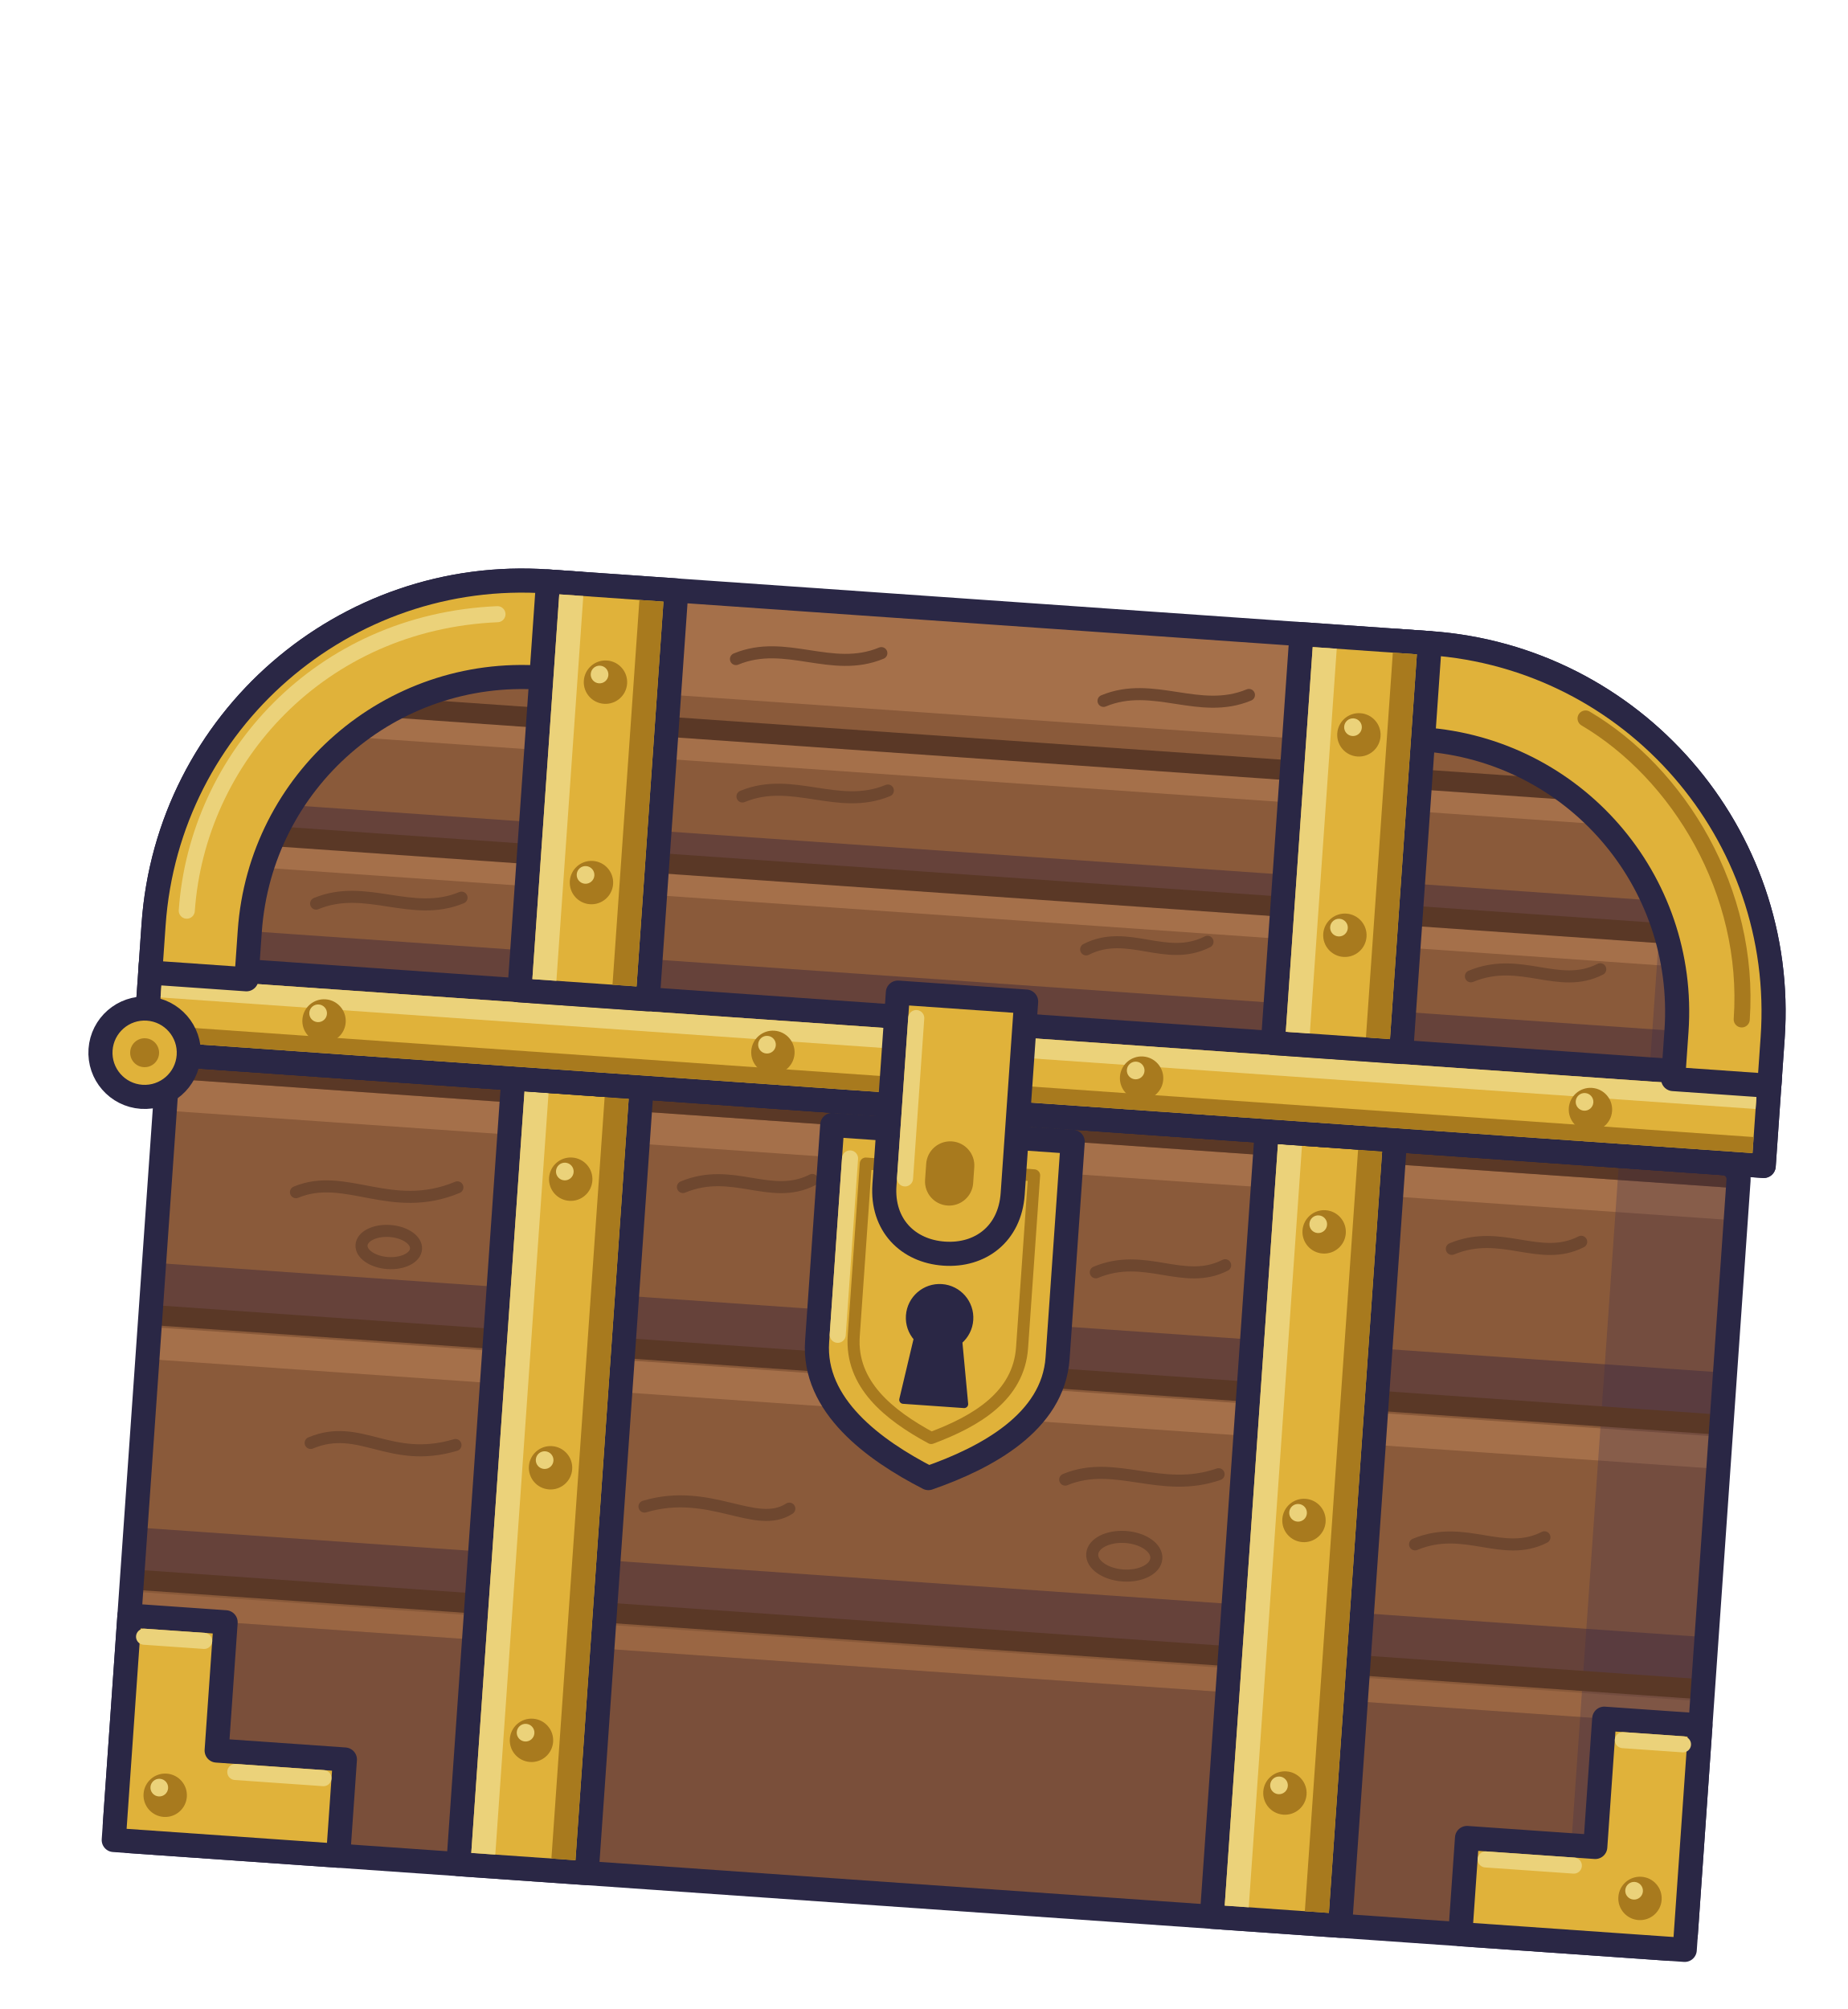
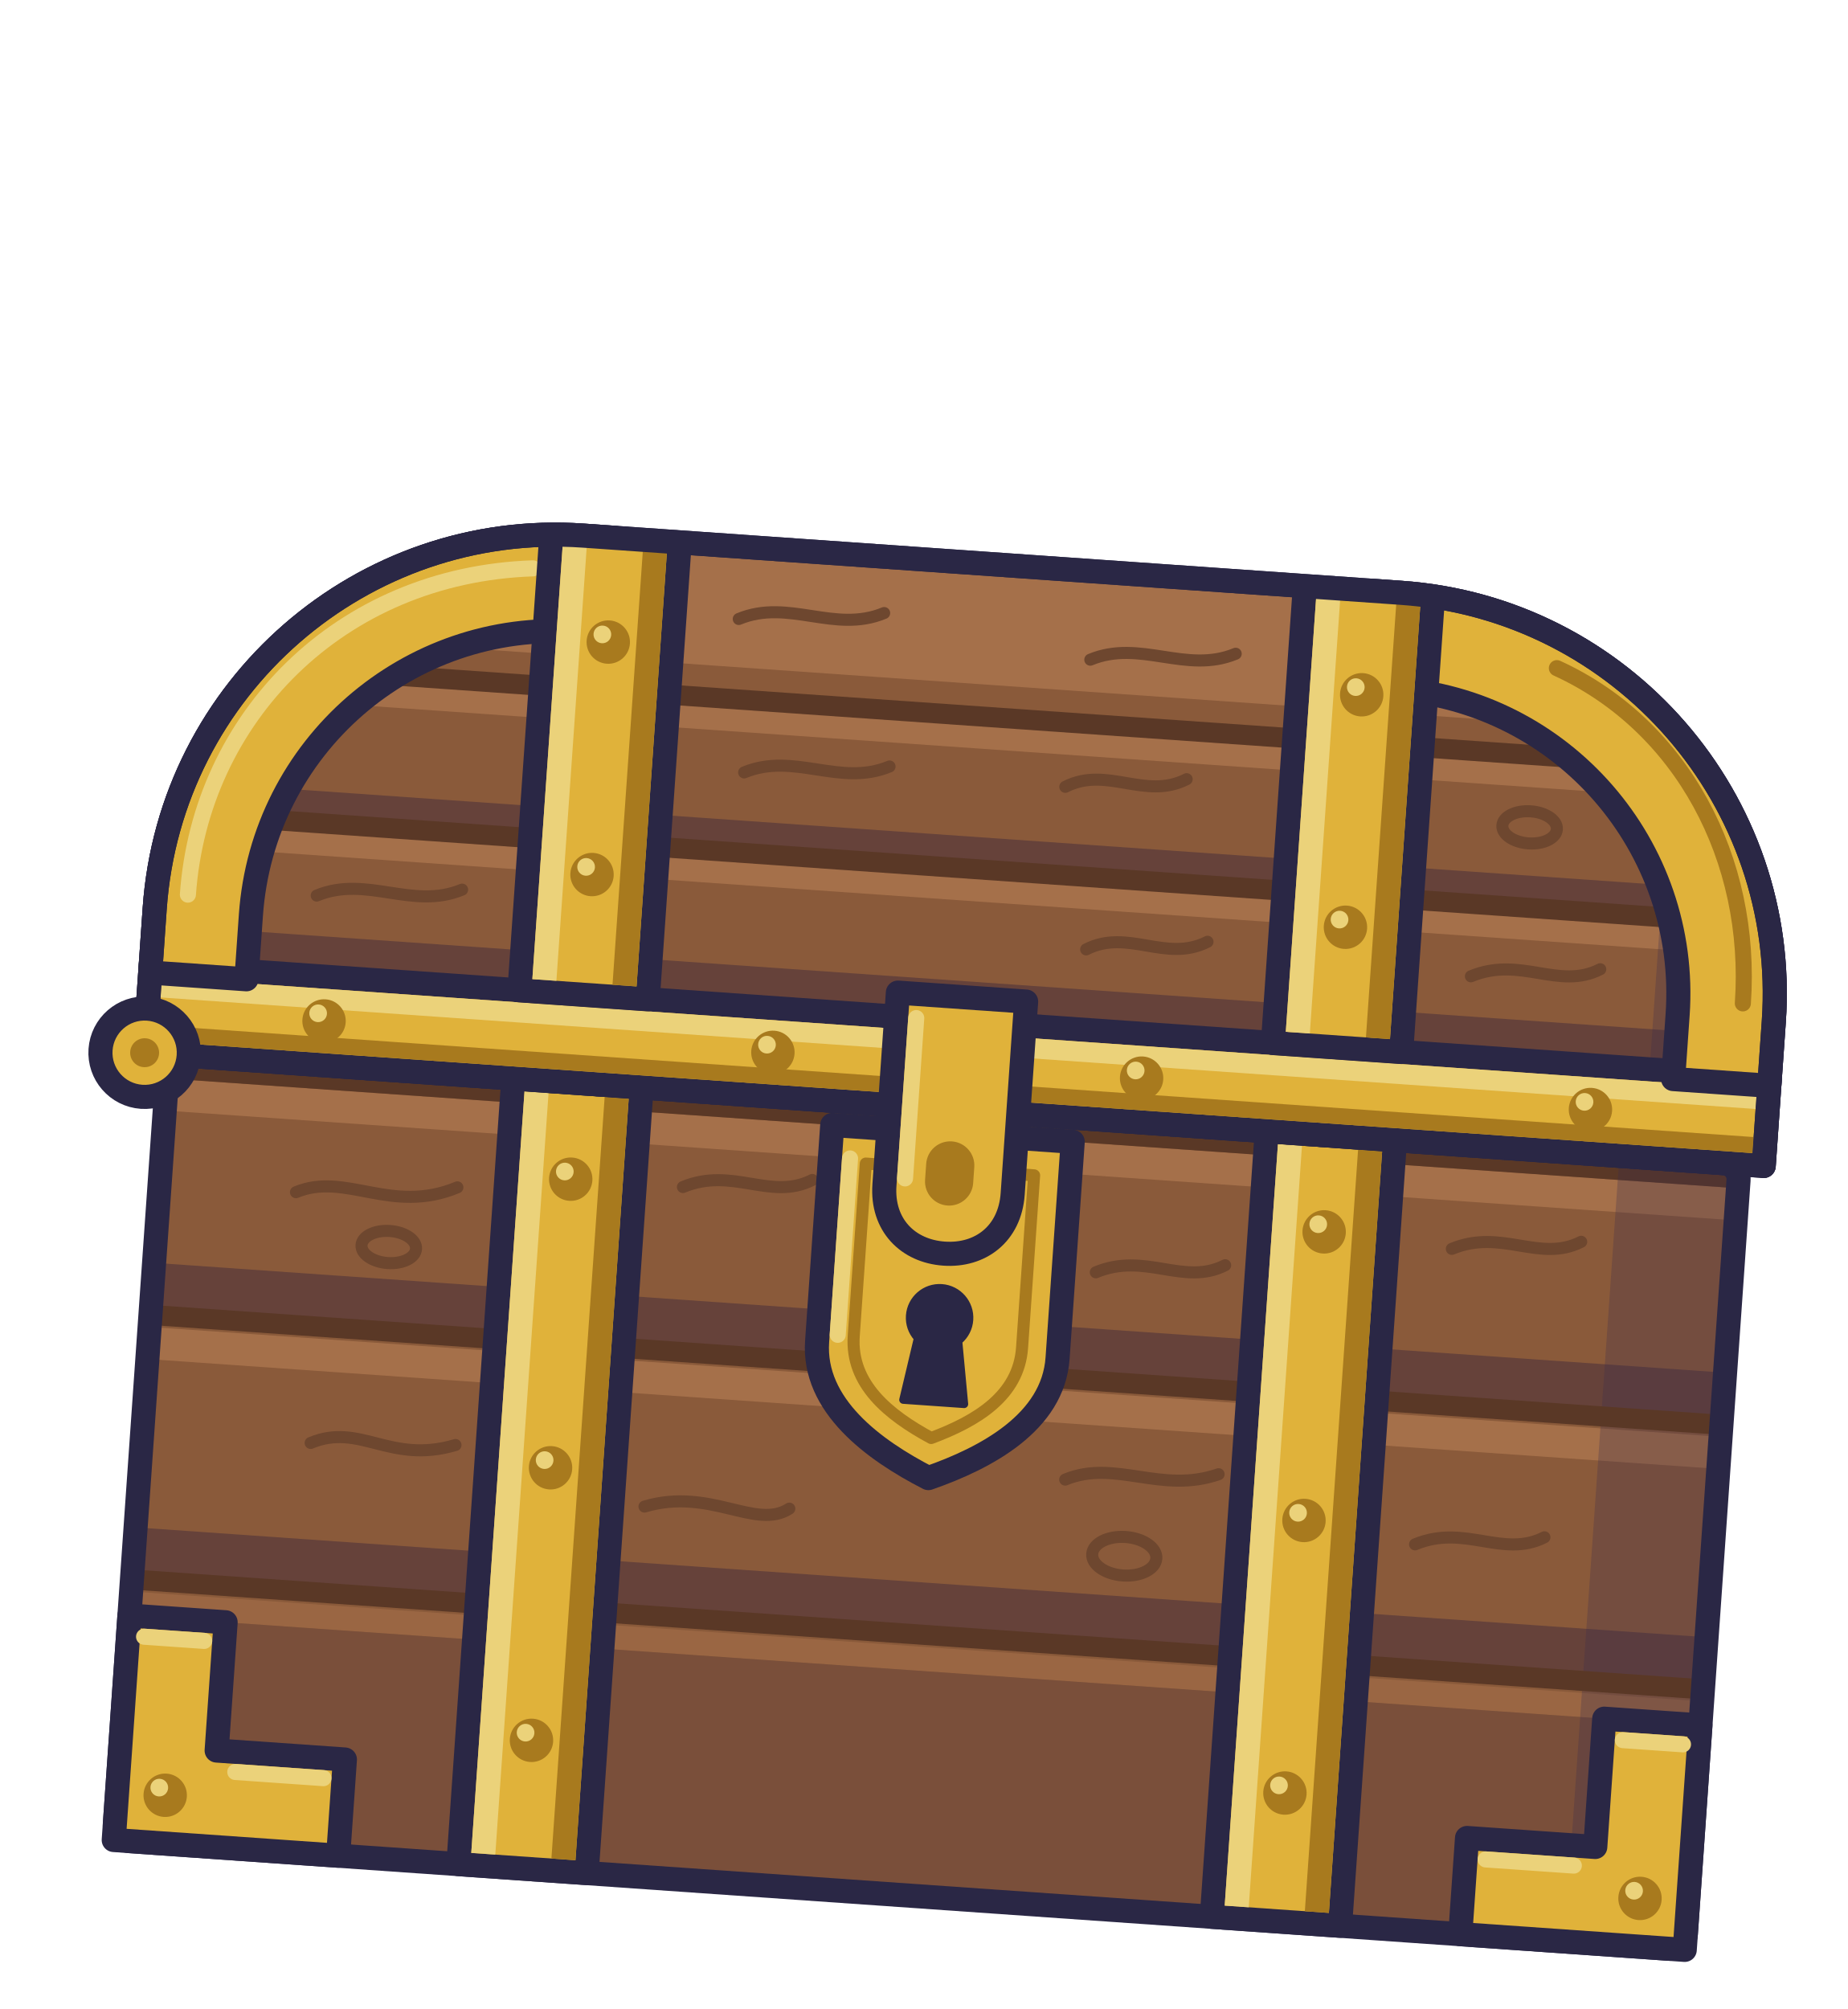
<svg xmlns="http://www.w3.org/2000/svg" width="230" height="250" viewBox="0 0 230 250">
  <defs>
    <clipPath id="lidClip">
-       <path d="M0 0 L0 -16 C0 -41.4 20.6 -62 46 -62 L156 -62 C181.4 -62 202 -41.4 202 -16 L202 0 Z" />
+       <path d="M0 0 L0 -18 C0 -45.6 22.4 -68 50 -68 L152 -68 C179.6 -68 202 -45.6 202 -18 L202 0 Z" />
    </clipPath>
    <clipPath id="baseClip">
      <rect x="3" y="0" width="196" height="98" rx="2" />
    </clipPath>
    <g id="rivet">
      <circle r="2.7" fill="#A87A1E" />
      <circle cx="-0.8" cy="-0.9" r="1.1" fill="#EBD27A" />
    </g>
    <path id="capBottom" d="M3 70 L15 70 L15 86 L31 86 L31 98 L3 98 Z" />
-     <path id="capTop" d="M0 -10 L0 -16 C0 -41.4 20.6 -62 46 -62 L50 -62 L50 -50 L46 -50 C27.2 -50 12 -34.8 12 -16 L12 -10 Z" />
+     <path id="capTop" d="M0 -10 L0 -18 C0 -45.6 22.4 -68 50 -68 L54 -68 L54 -56 L50 -56 C29 -56 12 -39 12 -18 L12 -10 Z" />
  </defs>
-   <g id="base" data-pivot="115 238">
+   <g id="base" data-pivot="112 236" stroke-linejoin="round" stroke-linecap="round">
    <g transform="translate(18 131) rotate(4)">
      <rect x="3" y="0" width="196" height="98" rx="2" fill="#8A5A3A" />
      <g clip-path="url(#baseClip)">
        <rect x="3" y="3" width="196" height="4" fill="#A5704A" />
        <rect x="3" y="34" width="196" height="4" fill="#A5704A" />
        <rect x="3" y="67" width="196" height="3" fill="#9A6643" />
        <rect x="3" y="26" width="196" height="6" fill="#66423A" />
        <rect x="3" y="59" width="196" height="6" fill="#66423A" />
        <rect x="3" y="70" width="196" height="28" fill="#66423A" opacity="0.45" />
        <rect x="3" y="0" width="196" height="3" fill="#5A3826" />
        <rect x="184" y="0" width="15" height="98" fill="#3A2A4A" opacity="0.28" />
        <path d="M3 32.5 H199 M3 65.5 H199" stroke="#5A3826" stroke-width="2.5" fill="none" />
        <g stroke="#6E472F" stroke-width="1.5" fill="none" stroke-linecap="round">
          <path d="M20 16 C26 13 32 18 40 14" />
          <path d="M68 12 C74 9 79 13 84 10" />
          <path d="M120 19 C126 16 131 20 136 17" />
          <path d="M164 13 C170 10 175 14 180 11" />
          <path d="M24 47 C30 44 34 49 42 46" />
          <path d="M66 52 C74 49 80 54 84 51" />
          <path d="M118 45 C124 42 130 46 137 43" />
          <path d="M162 50 C168 47 173 51 178 48" />
          <ellipse cx="126" cy="54" rx="4" ry="2.4" />
          <ellipse cx="32" cy="22" rx="3.4" ry="2" />
        </g>
      </g>
      <rect x="3" y="0" width="196" height="98" rx="2" fill="none" stroke="#2A2745" stroke-width="3" stroke-linejoin="round" />
      <g stroke-linejoin="round">
        <rect x="46" y="0" width="16" height="98" fill="#E0B23A" stroke="#2A2745" stroke-width="3" />
        <rect x="47.5" y="1.5" width="3" height="95" fill="#EBD27A" />
        <rect x="57.5" y="1.5" width="3" height="95" fill="#A87A1E" />
        <rect x="140" y="0" width="16" height="98" fill="#E0B23A" stroke="#2A2745" stroke-width="3" />
        <rect x="141.5" y="1.5" width="3" height="95" fill="#EBD27A" />
        <rect x="151.5" y="1.5" width="3" height="95" fill="#A87A1E" />
      </g>
      <use href="#rivet" x="54" y="12" />
      <use href="#rivet" x="54" y="48" />
      <use href="#rivet" x="54" y="82" />
      <use href="#rivet" x="148" y="12" />
      <use href="#rivet" x="148" y="48" />
      <use href="#rivet" x="148" y="82" />
      <use href="#capBottom" fill="#E0B23A" stroke="#2A2745" stroke-width="3" stroke-linejoin="round" />
      <use href="#capBottom" transform="translate(202 0) scale(-1 1)" fill="#E0B23A" stroke="#2A2745" stroke-width="3" stroke-linejoin="round" />
      <path d="M5 72.5 H12.5 M17.5 88.5 H28.5" stroke="#EBD27A" stroke-width="2" stroke-linecap="round" />
      <path d="M189.5 72.5 H197 M173.5 88.5 H184.5" stroke="#EBD27A" stroke-width="2" stroke-linecap="round" />
      <use href="#rivet" x="9" y="92" />
      <use href="#rivet" x="193" y="92" />
      <path d="M86 3 H116 V30 C116 38 108 43 101 46 C94 43 86 38 86 30 Z" fill="#E0B23A" stroke="#2A2745" stroke-width="3" stroke-linejoin="round" />
      <path d="M90.5 7.5 H111.5 V29 C111.5 35 106.5 38.5 101 41 C95.5 38.5 90.5 35 90.5 29 Z" fill="none" stroke="#A87A1E" stroke-width="1.5" stroke-linejoin="round" />
      <path d="M88.5 7 V29" stroke="#EBD27A" stroke-width="2" stroke-linecap="round" />
      <circle cx="101" cy="26" r="4.2" fill="#2A2745" />
      <path d="M98.6 28 L97.2 36.5 H104.8 L103.4 28 Z" fill="#2A2745" stroke="#2A2745" stroke-width="1" stroke-linejoin="round" />
+       <rect x="97.5" y="6" width="7" height="9" rx="3.5" fill="none" stroke="#2A2745" stroke-width="2.5" />
    </g>
  </g>
-   <g id="lid" data-pivot="18 131">
+   <g id="lid" data-pivot="18 131" stroke-linejoin="round" stroke-linecap="round">
    <g transform="translate(18 131) rotate(4)">
-       <path d="M0 0 L0 -16 C0 -41.4 20.6 -62 46 -62 L156 -62 C181.4 -62 202 -41.4 202 -16 L202 0 Z" fill="#8A5A3A" />
+       <path d="M0 0 L0 -18 C0 -45.6 22.4 -68 50 -68 L152 -68 C179.6 -68 202 -45.6 202 -18 L202 0 Z" fill="#8A5A3A" />
      <g clip-path="url(#lidClip)">
-         <rect x="0" y="-62" width="202" height="17" fill="#A5704A" />
-         <rect x="0" y="-49" width="202" height="4" fill="#8A5A3A" />
-         <rect x="0" y="-44" width="202" height="3" fill="#A5704A" />
-         <rect x="0" y="-32" width="202" height="4" fill="#66423A" />
-         <rect x="0" y="-27" width="202" height="3" fill="#A5704A" />
+         <rect x="0" y="-68" width="202" height="19" fill="#A5704A" />
+         <rect x="0" y="-53" width="202" height="4" fill="#8A5A3A" />
+         <rect x="0" y="-48" width="202" height="3" fill="#A5704A" />
+         <rect x="0" y="-34" width="202" height="4" fill="#66423A" />
+         <rect x="0" y="-29" width="202" height="3" fill="#A5704A" />
        <rect x="0" y="-16" width="202" height="5" fill="#66423A" />
-         <rect x="187" y="-62" width="15" height="62" fill="#3A2A4A" opacity="0.28" />
-         <path d="M0 -45 H202 M0 -28 H202" stroke="#5A3826" stroke-width="2.5" fill="none" />
-         <path d="M10 -36 C14 -50 26 -57 40 -58.5" stroke="#BE8A5E" stroke-width="3" fill="none" stroke-linecap="round" />
+         <rect x="187" y="-68" width="15" height="68" fill="#3A2A4A" opacity="0.28" />
+         <path d="M0 -49 H202 M0 -30 H202" stroke="#5A3826" stroke-width="2.5" fill="none" />
+         <path d="M11 -40 C15 -55 28 -63 44 -64.5" stroke="#BE8A5E" stroke-width="3" fill="none" stroke-linecap="round" />
        <g stroke="#6E472F" stroke-width="1.5" fill="none" stroke-linecap="round">
-           <path d="M70 -54 C76 -57 82 -53 88 -56" />
-           <path d="M116 -52 C122 -55 128 -51 134 -54" />
-           <path d="M20 -20 C26 -23 32 -19 38 -22" />
-           <path d="M72 -37 C78 -40 84 -36 90 -39" />
+           <path d="M70 -59 C76 -62 82 -58 88 -61" />
+           <path d="M114 -57 C120 -60 126 -56 132 -59" />
+           <path d="M20 -21 C26 -24 32 -20 38 -23" />
+           <path d="M72 -40 C78 -43 84 -39 90 -42" />
+           <path d="M112 -41 C117 -44 122 -40 127 -43" />
          <path d="M164 -21 C170 -24 175 -20 180 -23" />
          <path d="M116 -21 C121 -24 126 -20 131 -23" />
+           <ellipse cx="170" cy="-40" rx="3.4" ry="2" />
        </g>
      </g>
-       <path d="M0 0 L0 -16 C0 -41.4 20.6 -62 46 -62 L156 -62 C181.4 -62 202 -41.4 202 -16 L202 0 Z" fill="none" stroke="#2A2745" stroke-width="3" stroke-linejoin="round" />
+       <path d="M0 0 L0 -18 C0 -45.6 22.4 -68 50 -68 L152 -68 C179.6 -68 202 -45.6 202 -18 L202 0 Z" fill="none" stroke="#2A2745" stroke-width="3" stroke-linejoin="round" />
      <rect x="0" y="-11" width="202" height="11" fill="#E0B23A" stroke="#2A2745" stroke-width="3" stroke-linejoin="round" />
      <rect x="1.5" y="-9.5" width="199" height="2.5" fill="#EBD27A" />
      <rect x="1.5" y="-3.5" width="199" height="2" fill="#A87A1E" />
      <use href="#capTop" fill="#E0B23A" stroke="#2A2745" stroke-width="3" stroke-linejoin="round" />
      <use href="#capTop" transform="translate(202 0) scale(-1 1)" fill="#E0B23A" stroke="#2A2745" stroke-width="3" stroke-linejoin="round" />
-       <path d="M4 -18 C4 -37 18 -55 40 -57.5" stroke="#EBD27A" stroke-width="2" fill="none" stroke-linecap="round" />
-       <path d="M198 -18 C198 -34 188 -48 176 -54" stroke="#A87A1E" stroke-width="2" fill="none" stroke-linecap="round" />
-       <g stroke-linejoin="round">
-         <rect x="46" y="-62" width="16" height="51" fill="#E0B23A" stroke="#2A2745" stroke-width="3" />
-         <rect x="47.5" y="-60.5" width="3" height="48" fill="#EBD27A" />
-         <rect x="57.5" y="-60.5" width="3" height="48" fill="#A87A1E" />
-         <rect x="140" y="-62" width="16" height="51" fill="#E0B23A" stroke="#2A2745" stroke-width="3" />
-         <rect x="141.5" y="-60.5" width="3" height="48" fill="#EBD27A" />
-         <rect x="151.5" y="-60.5" width="3" height="48" fill="#A87A1E" />
+       <path d="M4 -20 C4 -42 20 -61 44 -63.5" stroke="#EBD27A" stroke-width="2" fill="none" stroke-linecap="round" />
+       <path d="M198 -20 C198 -38 188 -54 172 -60" stroke="#A87A1E" stroke-width="2" fill="none" stroke-linecap="round" />
+       <g clip-path="url(#lidClip)" stroke-linejoin="round">
+         <rect x="46" y="-70" width="16" height="59" fill="#E0B23A" stroke="#2A2745" stroke-width="3" />
+         <rect x="47.5" y="-68" width="3" height="55.5" fill="#EBD27A" />
+         <rect x="57.5" y="-68" width="3" height="55.5" fill="#A87A1E" />
+         <rect x="140" y="-70" width="16" height="59" fill="#E0B23A" stroke="#2A2745" stroke-width="3" />
+         <rect x="141.5" y="-68" width="3" height="55.5" fill="#EBD27A" />
+         <rect x="151.5" y="-68" width="3" height="55.5" fill="#A87A1E" />
      </g>
-       <use href="#rivet" x="54" y="-50" />
-       <use href="#rivet" x="54" y="-25" />
-       <use href="#rivet" x="148" y="-50" />
-       <use href="#rivet" x="148" y="-25" />
+       <path d="M0 0 L0 -18 C0 -45.6 22.4 -68 50 -68 L152 -68 C179.6 -68 202 -45.6 202 -18 L202 0" fill="none" stroke="#2A2745" stroke-width="3" stroke-linejoin="round" />
+       <use href="#rivet" x="54" y="-55" />
+       <use href="#rivet" x="54" y="-26" />
+       <use href="#rivet" x="148" y="-55" />
+       <use href="#rivet" x="148" y="-26" />
      <use href="#rivet" x="22" y="-5.5" />
      <use href="#rivet" x="78" y="-5.5" />
      <use href="#rivet" x="124" y="-5.5" />
      <use href="#rivet" x="180" y="-5.5" />
      <path d="M93 -14 H109 V10 C109 15 105.5 18 101 18 C96.5 18 93 15 93 10 Z" fill="#E0B23A" stroke="#2A2745" stroke-width="3" stroke-linejoin="round" />
      <path d="M95.5 -11 V9" stroke="#EBD27A" stroke-width="2" stroke-linecap="round" />
      <rect x="98" y="4" width="6" height="8" rx="3" fill="#A87A1E" />
      <circle cx="0" cy="0" r="5.5" fill="#E0B23A" stroke="#2A2745" stroke-width="3" />
      <circle cx="0" cy="0" r="1.8" fill="#A87A1E" />
    </g>
  </g>
</svg>
